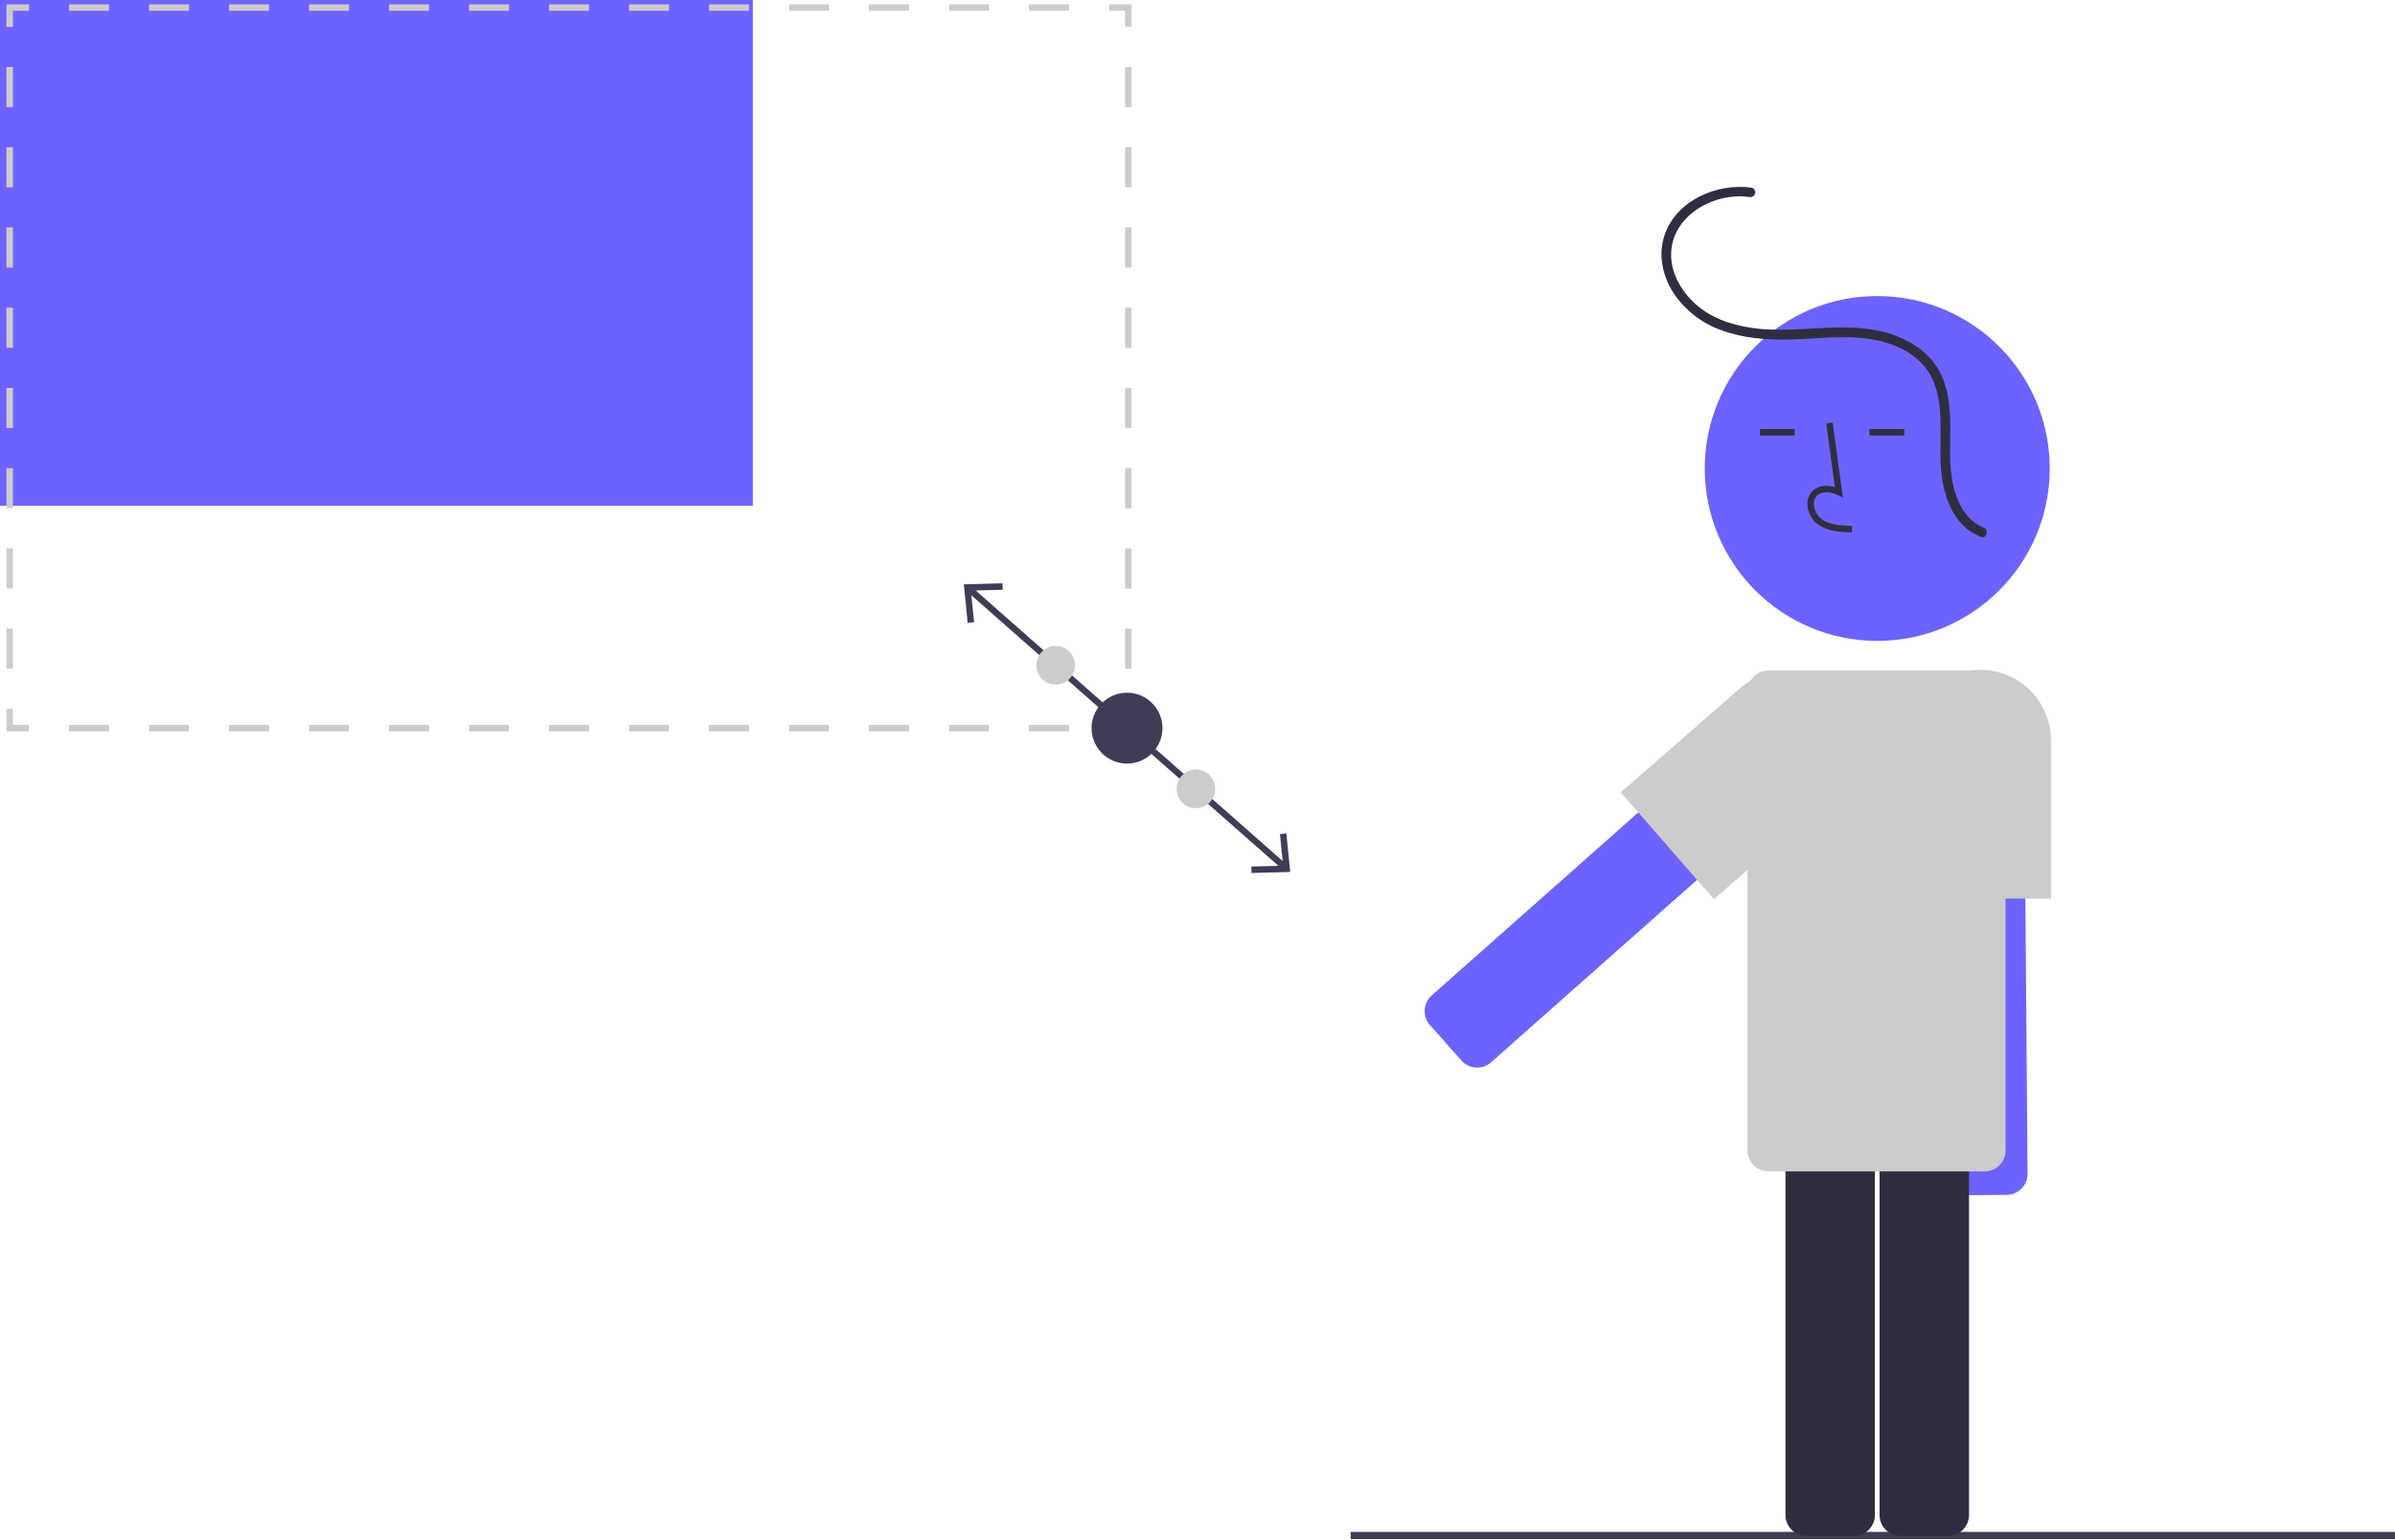
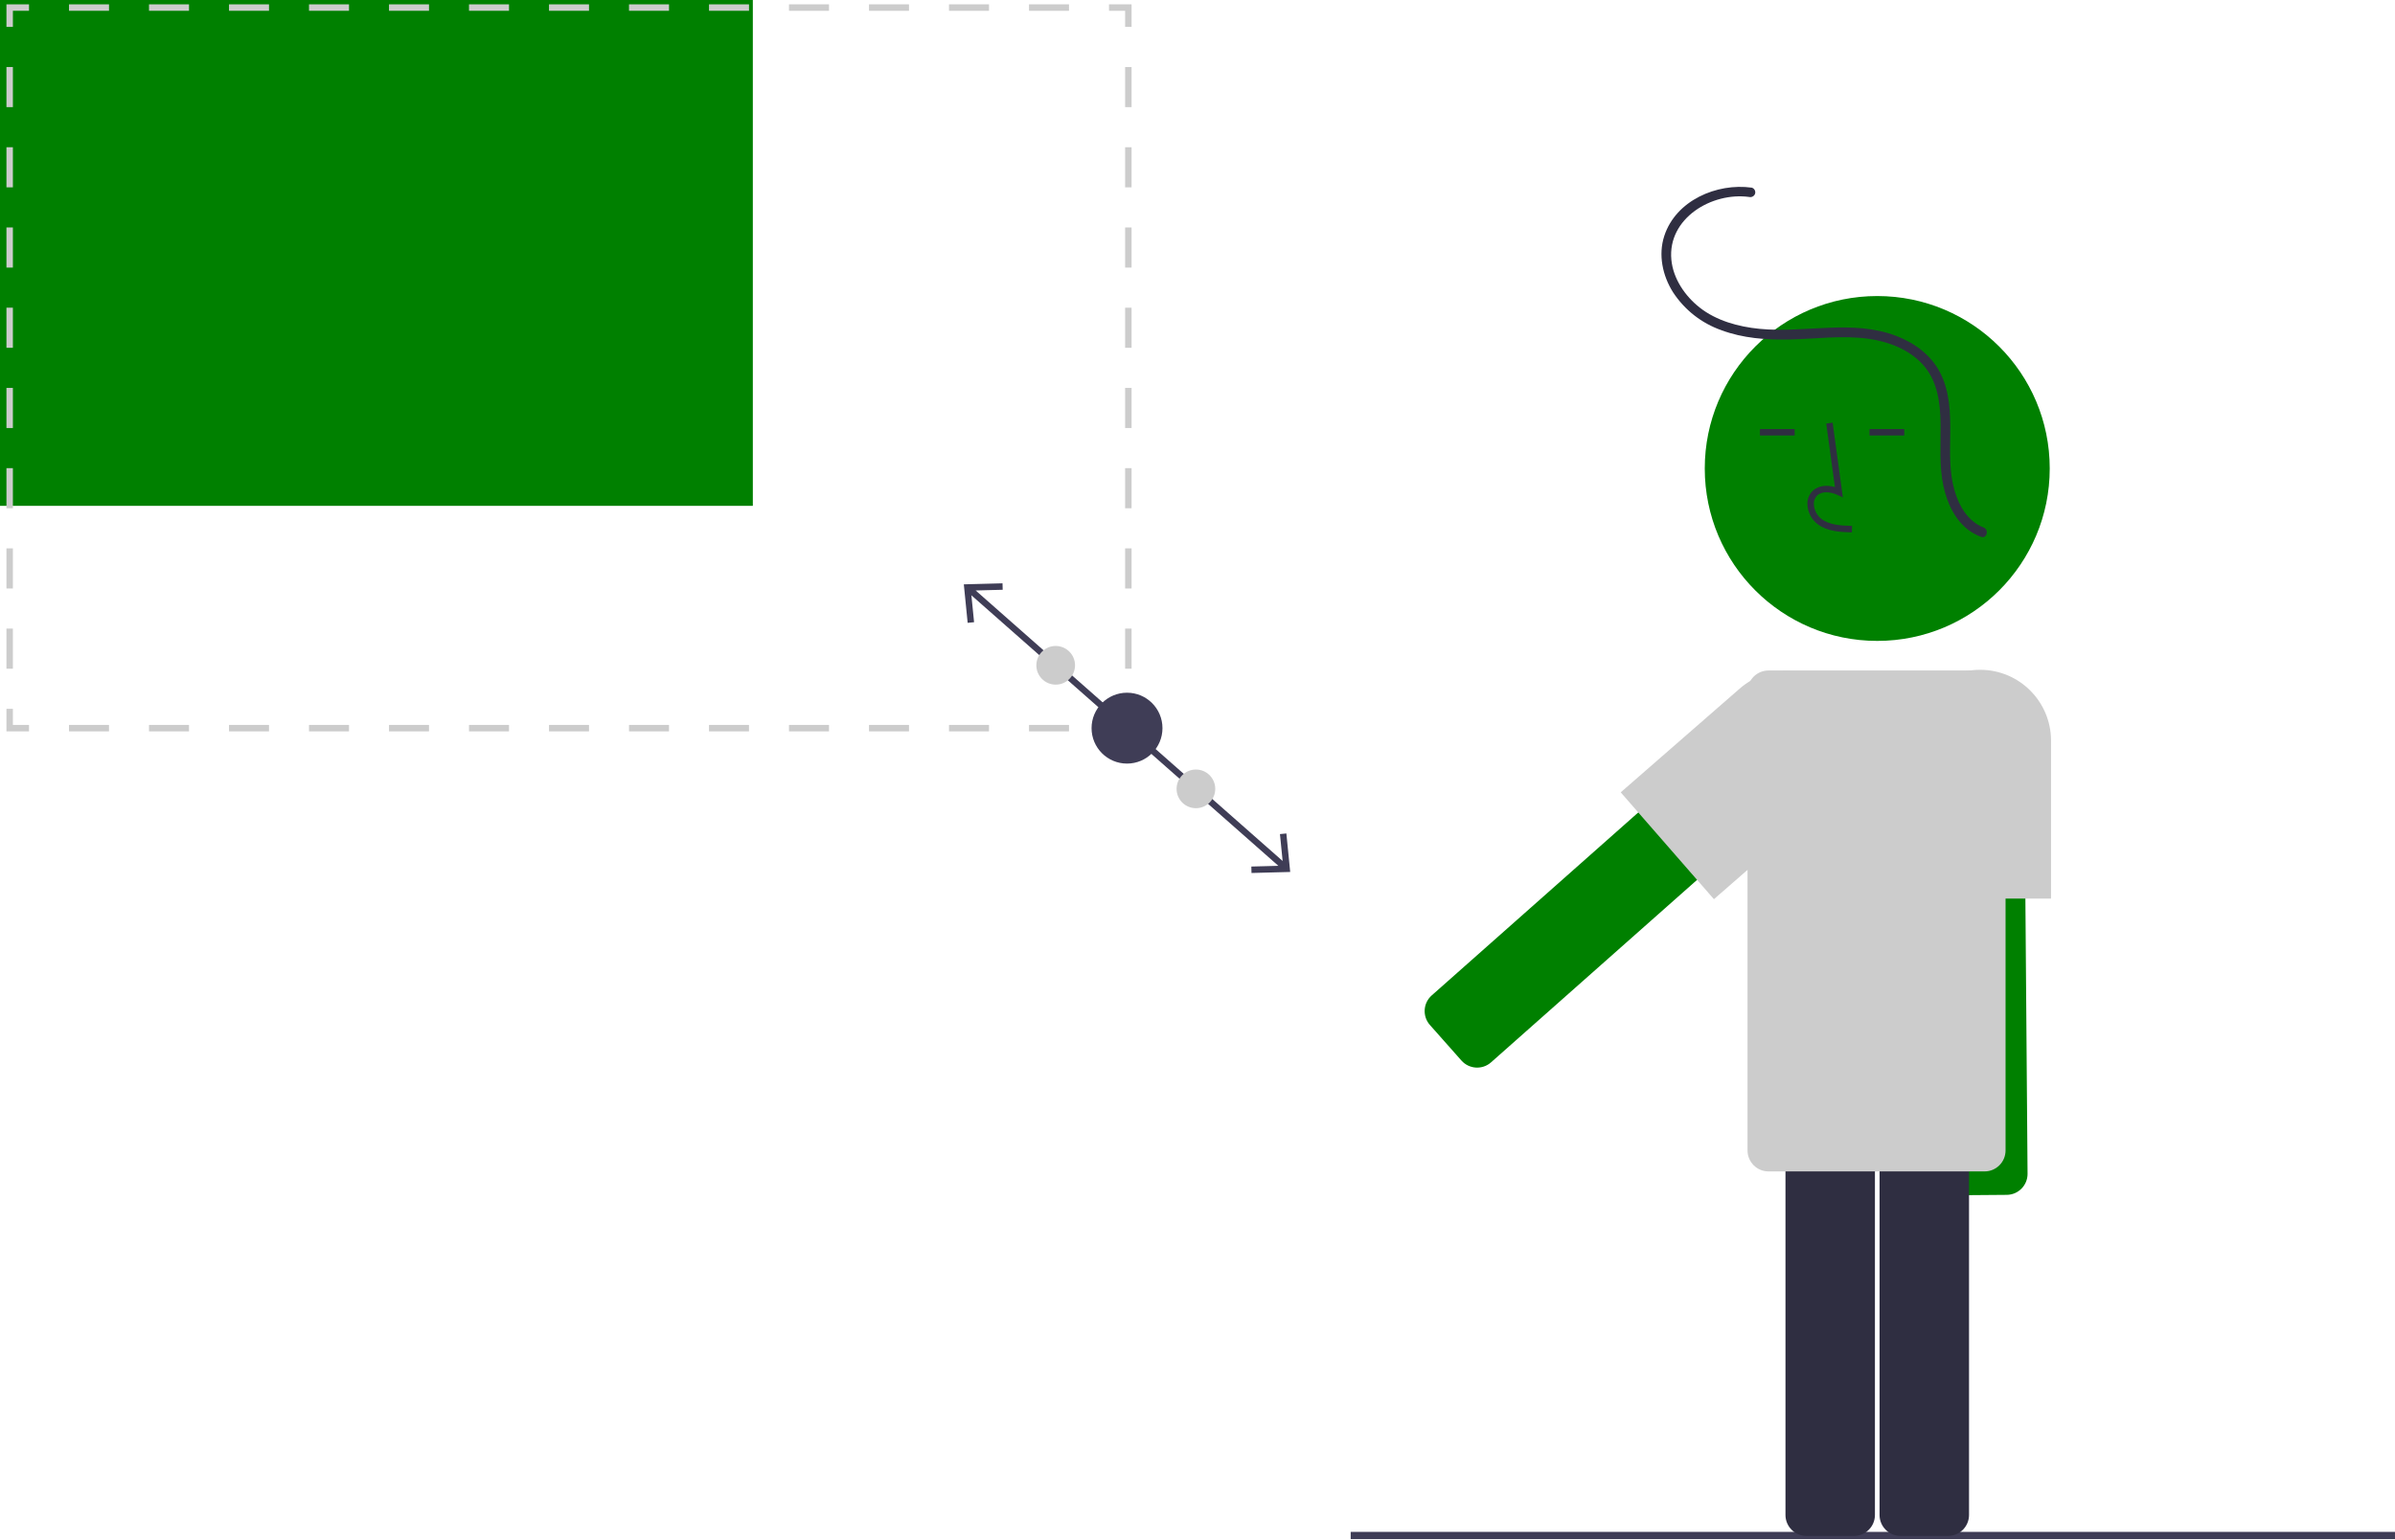
<svg xmlns="http://www.w3.org/2000/svg" id="ed283abe-d35d-4870-aca9-7e129b645167" width="743.13" height="477.701" data-name="Layer 1" viewBox="0 0 743.13 477.701">
-   <path fill="#6c63ff" d="M856.585,452.445l.967,123.01a6.508,6.508,0,0,1-6.449,6.551l-14.759.116a6.508,6.508,0,0,1-6.551-6.449L828.827,452.663a6.508,6.508,0,0,1,6.449-6.551l14.759-.116A6.508,6.508,0,0,1,856.585,452.445Z" transform="translate(-228.4352 -211.1493)" />
+   <path fill="green" d="M856.585,452.445l.967,123.01a6.508,6.508,0,0,1-6.449,6.551l-14.759.116a6.508,6.508,0,0,1-6.551-6.449L828.827,452.663a6.508,6.508,0,0,1,6.449-6.551l14.759-.116A6.508,6.508,0,0,1,856.585,452.445Z" transform="translate(-228.4352 -211.1493)" />
  <rect width="324.033" height="2.241" x="419.097" y="475.461" fill="#3f3d56" />
  <path fill="#2f2e41" d="M803.699,687.863H788.939a6.508,6.508,0,0,1-6.5-6.5V558.35a6.508,6.508,0,0,1,6.5-6.5h14.759a6.508,6.508,0,0,1,6.5,6.5V681.363A6.508,6.508,0,0,1,803.699,687.863Z" transform="translate(-228.4352 -211.1493)" />
  <path fill="#2f2e41" d="M832.891,687.863H818.131a6.508,6.508,0,0,1-6.5-6.5V558.35a6.508,6.508,0,0,1,6.5-6.5h14.76a6.508,6.508,0,0,1,6.5,6.5V681.363A6.508,6.508,0,0,1,832.891,687.863Z" transform="translate(-228.4352 -211.1493)" />
-   <circle cx="582.48" cy="145.403" r="53.519" fill="#6c63ff" />
+   <circle cx="582.48" cy="145.403" r="53.519" fill="green" />
  <path fill="#2f2e41" d="M803.04,376.388l.056-2c-3.721-.104-7.001-.337-9.466-2.138a6.148,6.148,0,0,1-2.381-4.528,3.514,3.514,0,0,1,1.153-2.895c1.636-1.382,4.269-.935,6.188-.055l1.655.759-3.173-23.19-1.981.271,2.699,19.727c-2.607-.767-5.023-.437-6.678.961a5.471,5.471,0,0,0-1.86,4.492,8.133,8.133,0,0,0,3.2,6.073C795.617,376.18,799.733,376.295,803.04,376.388Z" transform="translate(-228.4352 -211.1493)" />
  <rect width="10.771" height="2" x="546.083" y="133.165" fill="#2f2e41" />
  <rect width="10.771" height="2" x="580.083" y="133.165" fill="#2f2e41" />
  <path fill="#ccc" d="M864.837,490.041h-44v-49a22,22,0,0,1,44,0Z" transform="translate(-228.4352 -211.1493)" />
-   <path fill="#6c63ff" d="M783.152,459.306l-92.074,81.576a6.508,6.508,0,0,1-9.176-.555l-9.788-11.047a6.508,6.508,0,0,1,.555-9.176l92.075-81.576a6.508,6.508,0,0,1,9.176.555l9.788,11.047A6.508,6.508,0,0,1,783.152,459.306Z" transform="translate(-228.4352 -211.1493)" />
+   <path fill="green" d="M783.152,459.306l-92.074,81.576a6.508,6.508,0,0,1-9.176-.555l-9.788-11.047a6.508,6.508,0,0,1,.555-9.176l92.075-81.576a6.508,6.508,0,0,1,9.176.555l9.788,11.047A6.508,6.508,0,0,1,783.152,459.306Z" transform="translate(-228.4352 -211.1493)" />
  <path fill="#ccc" d="M760.24,490.235,731.321,457.073l36.93-32.205A22,22,0,0,1,797.17,458.03Z" transform="translate(-228.4352 -211.1493)" />
-   <rect width="233.593" height="157" fill="#6c63ff" />
+   <rect width="233.593" height="157" fill="green" />
  <polygon fill="#ccc" points="2 8.349 4 8.349 4 3.349 9 3.349 9 1.349 2 1.349 2 8.349" />
  <rect width="12.412" height="2" x="219.993" y="1.349" fill="#ccc" />
  <rect width="12.412" height="2" x="170.348" y="1.349" fill="#ccc" />
  <rect width="12.412" height="2" x="195.171" y="1.349" fill="#ccc" />
  <rect width="12.412" height="2" x="269.639" y="1.349" fill="#ccc" />
  <rect width="12.412" height="2" x="294.462" y="1.349" fill="#ccc" />
  <rect width="12.412" height="2" x="244.816" y="1.349" fill="#ccc" />
  <rect width="12.412" height="2" x="46.234" y="1.349" fill="#ccc" />
  <rect width="12.412" height="2" x="21.411" y="1.349" fill="#ccc" />
  <rect width="12.412" height="2" x="71.057" y="1.349" fill="#ccc" />
  <rect width="12.412" height="2" x="120.702" y="1.349" fill="#ccc" />
  <rect width="12.412" height="2" x="95.88" y="1.349" fill="#ccc" />
  <rect width="12.412" height="2" x="145.525" y="1.349" fill="#ccc" />
  <rect width="12.412" height="2" x="319.284" y="1.349" fill="#ccc" />
  <polygon fill="#ccc" points="344.107 1.349 344.107 3.349 349.107 3.349 349.107 8.349 351.107 8.349 351.107 1.349 344.107 1.349" />
  <rect width="2" height="12.45" x="349.107" y="170.2" fill="#ccc" />
  <rect width="2" height="12.45" x="349.107" y="145.3" fill="#ccc" />
  <rect width="2" height="12.45" x="349.107" y="95.499" fill="#ccc" />
  <rect width="2" height="12.45" x="349.107" y="45.699" fill="#ccc" />
  <rect width="2" height="12.449" x="349.107" y="70.6" fill="#ccc" />
  <rect width="2" height="12.45" x="349.107" y="120.399" fill="#ccc" />
  <rect width="2" height="12.45" x="349.107" y="195.1" fill="#ccc" />
  <rect width="2" height="12.45" x="349.107" y="20.799" fill="#ccc" />
  <polygon fill="#ccc" points="349.107 225 344.107 225 344.107 227 351.107 227 351.107 220 349.107 220 349.107 225" />
  <rect width="12.412" height="2" x="294.462" y="225" fill="#ccc" />
  <rect width="12.412" height="2" x="95.88" y="225" fill="#ccc" />
  <rect width="12.412" height="2" x="46.234" y="225" fill="#ccc" />
  <rect width="12.412" height="2" x="71.057" y="225" fill="#ccc" />
  <rect width="12.412" height="2" x="21.411" y="225" fill="#ccc" />
  <rect width="12.412" height="2" x="219.993" y="225" fill="#ccc" />
  <rect width="12.412" height="2" x="269.639" y="225" fill="#ccc" />
  <rect width="12.412" height="2" x="244.816" y="225" fill="#ccc" />
  <rect width="12.412" height="2" x="319.284" y="225" fill="#ccc" />
  <rect width="12.412" height="2" x="170.348" y="225" fill="#ccc" />
  <rect width="12.412" height="2" x="145.525" y="225" fill="#ccc" />
  <rect width="12.412" height="2" x="120.702" y="225" fill="#ccc" />
  <rect width="12.412" height="2" x="195.171" y="225" fill="#ccc" />
  <polygon fill="#ccc" points="4 220 2 220 2 227 9 227 9 225 4 225 4 220" />
  <rect width="2" height="12.45" x="2" y="70.599" fill="#ccc" />
  <rect width="2" height="12.45" x="2" y="95.499" fill="#ccc" />
  <rect width="2" height="12.45" x="2" y="20.799" fill="#ccc" />
  <rect width="2" height="12.45" x="2" y="45.698" fill="#ccc" />
  <rect width="2" height="12.45" x="2" y="195.1" fill="#ccc" />
  <rect width="2" height="12.45" x="2" y="170.199" fill="#ccc" />
  <rect width="2" height="12.449" x="2" y="145.3" fill="#ccc" />
  <rect width="2" height="12.45" x="2" y="120.399" fill="#ccc" />
  <polygon fill="#3f3d56" points="399.14 258.684 397.148 258.881 397.98 267.23 302.732 183.27 311.12 183.048 311.065 181.047 299.058 181.366 300.249 193.317 302.241 193.12 301.407 184.767 396.66 268.733 388.269 268.953 388.323 270.954 400.329 270.636 399.14 258.684" />
  <circle cx="349.695" cy="226" r="11" fill="#3f3d56" />
  <circle cx="371.074" cy="244.846" r="6" fill="#ccc" />
  <circle cx="327.565" cy="206.493" r="6" fill="#ccc" />
  <path fill="#ccc" d="M844.228,574.73h-67.062a6.508,6.508,0,0,1-6.5-6.5V425.754a6.508,6.508,0,0,1,6.5-6.5h67.062a6.508,6.508,0,0,1,6.5,6.5V568.23A6.508,6.508,0,0,1,844.228,574.73Z" transform="translate(-228.4352 -211.1493)" />
  <path fill="#2f2e41" d="M843.907,374.868c-4.897-1.911-7.649-6.704-9.029-11.534-1.636-5.728-1.38-11.584-1.313-17.474.075-6.518-.137-13.342-3.243-19.239-2.831-5.376-7.886-9.032-13.459-11.188-13.584-5.253-28.439-.819-42.513-2.224-6.532-.652-13.313-2.495-18.55-6.616-4.541-3.573-8.204-8.948-8.766-14.81-1.235-12.873,12.566-21.093,24.14-19.5a1.554,1.554,0,0,0,1.845-1.048,1.509,1.509,0,0,0-1.048-1.845c-10.87-1.495-23.542,3.972-27.135,14.984-1.918,5.878-.535,12.329,2.702,17.47a29.683,29.683,0,0,0,15.054,11.806c6.651,2.477,13.912,3.018,20.954,2.872,8.193-.17,16.472-1.367,24.644-.223,6.12.857,12.373,3.202,16.676,7.789,4.768,5.083,5.636,12.141,5.705,18.818.066,6.392-.48,12.773.878,19.077,1.145,5.313,3.56,10.625,8.072,13.886a15.918,15.918,0,0,0,3.588,1.892c1.799.702,2.579-2.198.798-2.893Z" transform="translate(-228.4352 -211.1493)" />
</svg>
